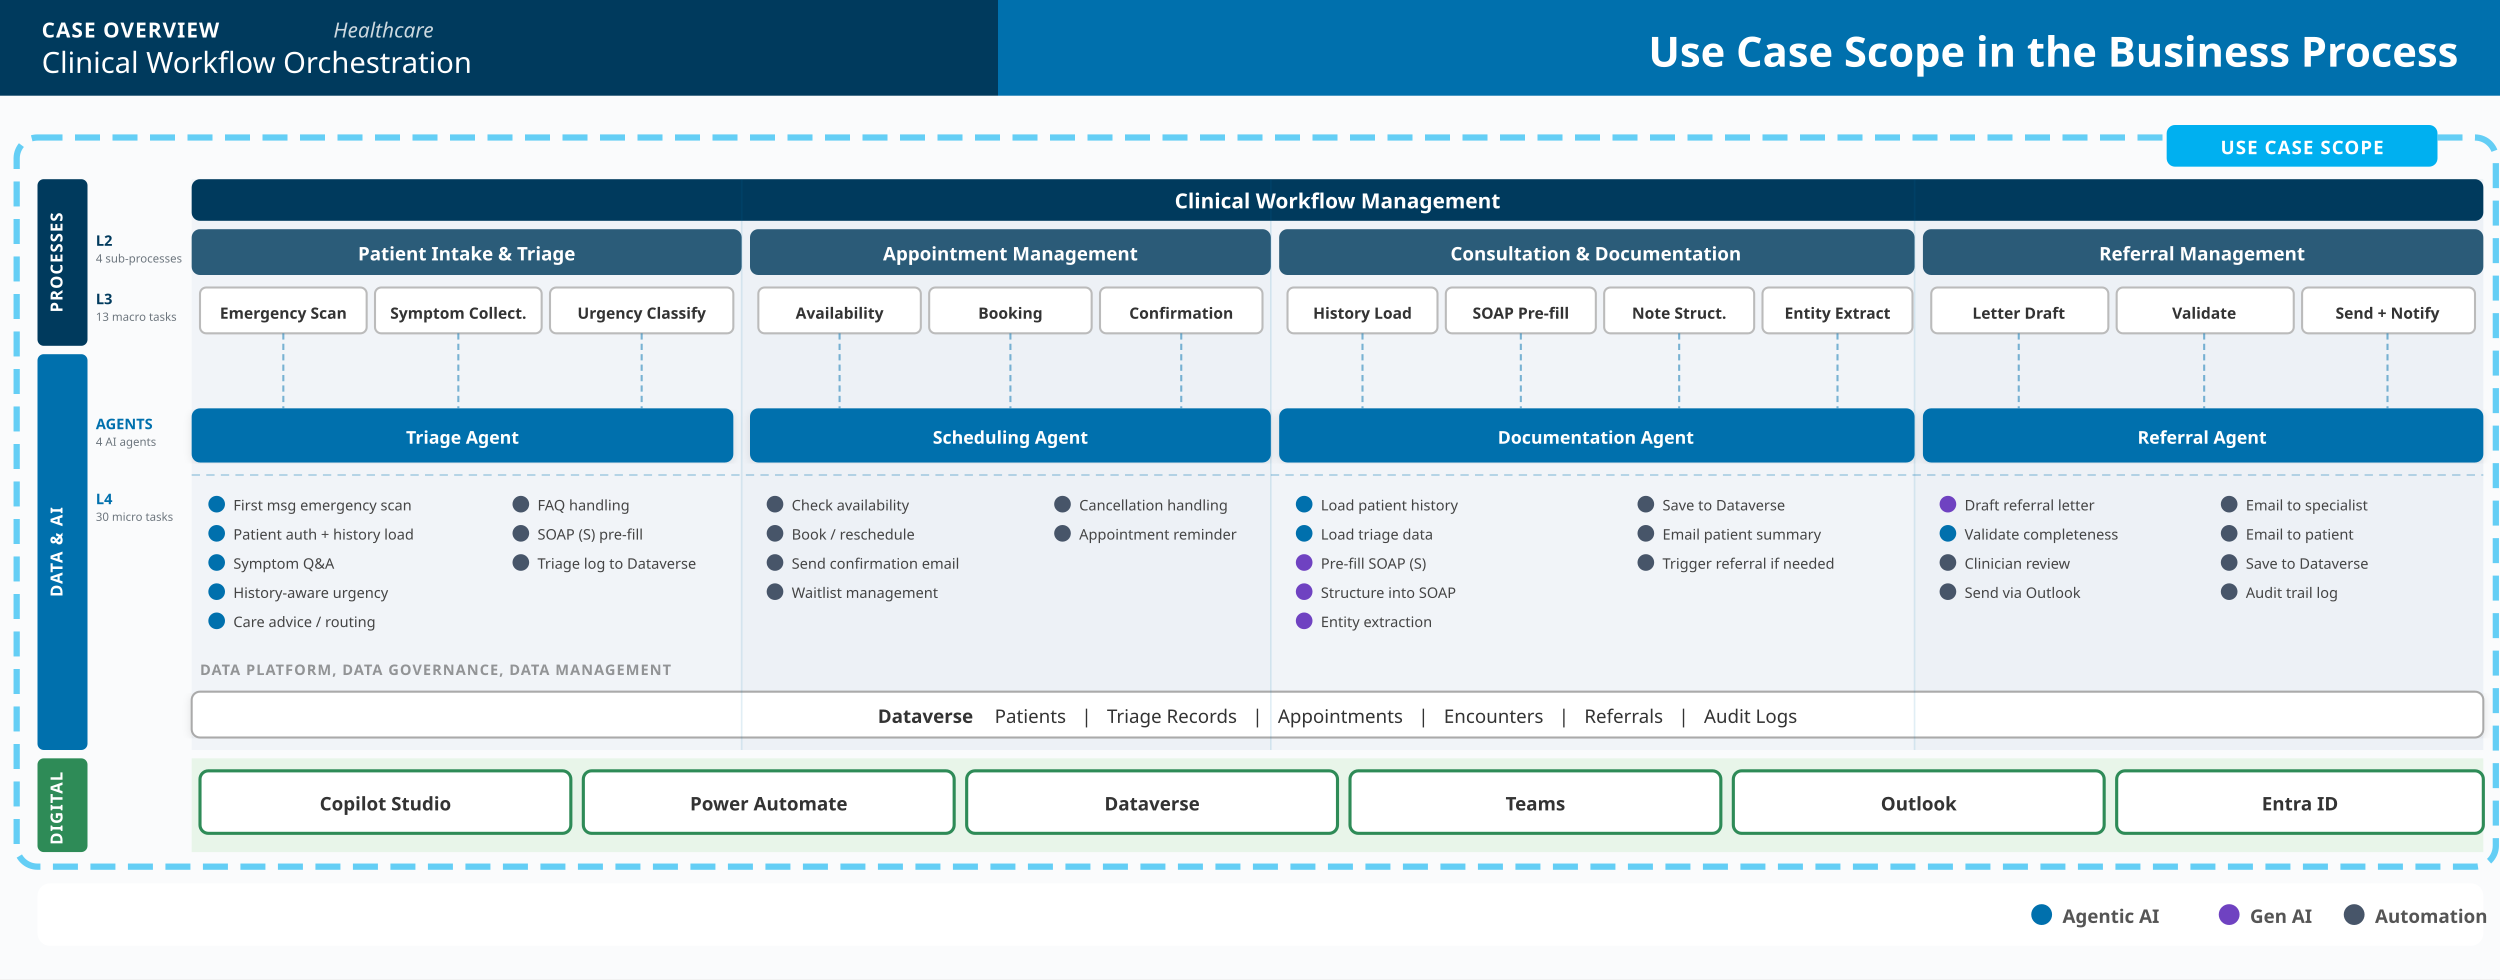
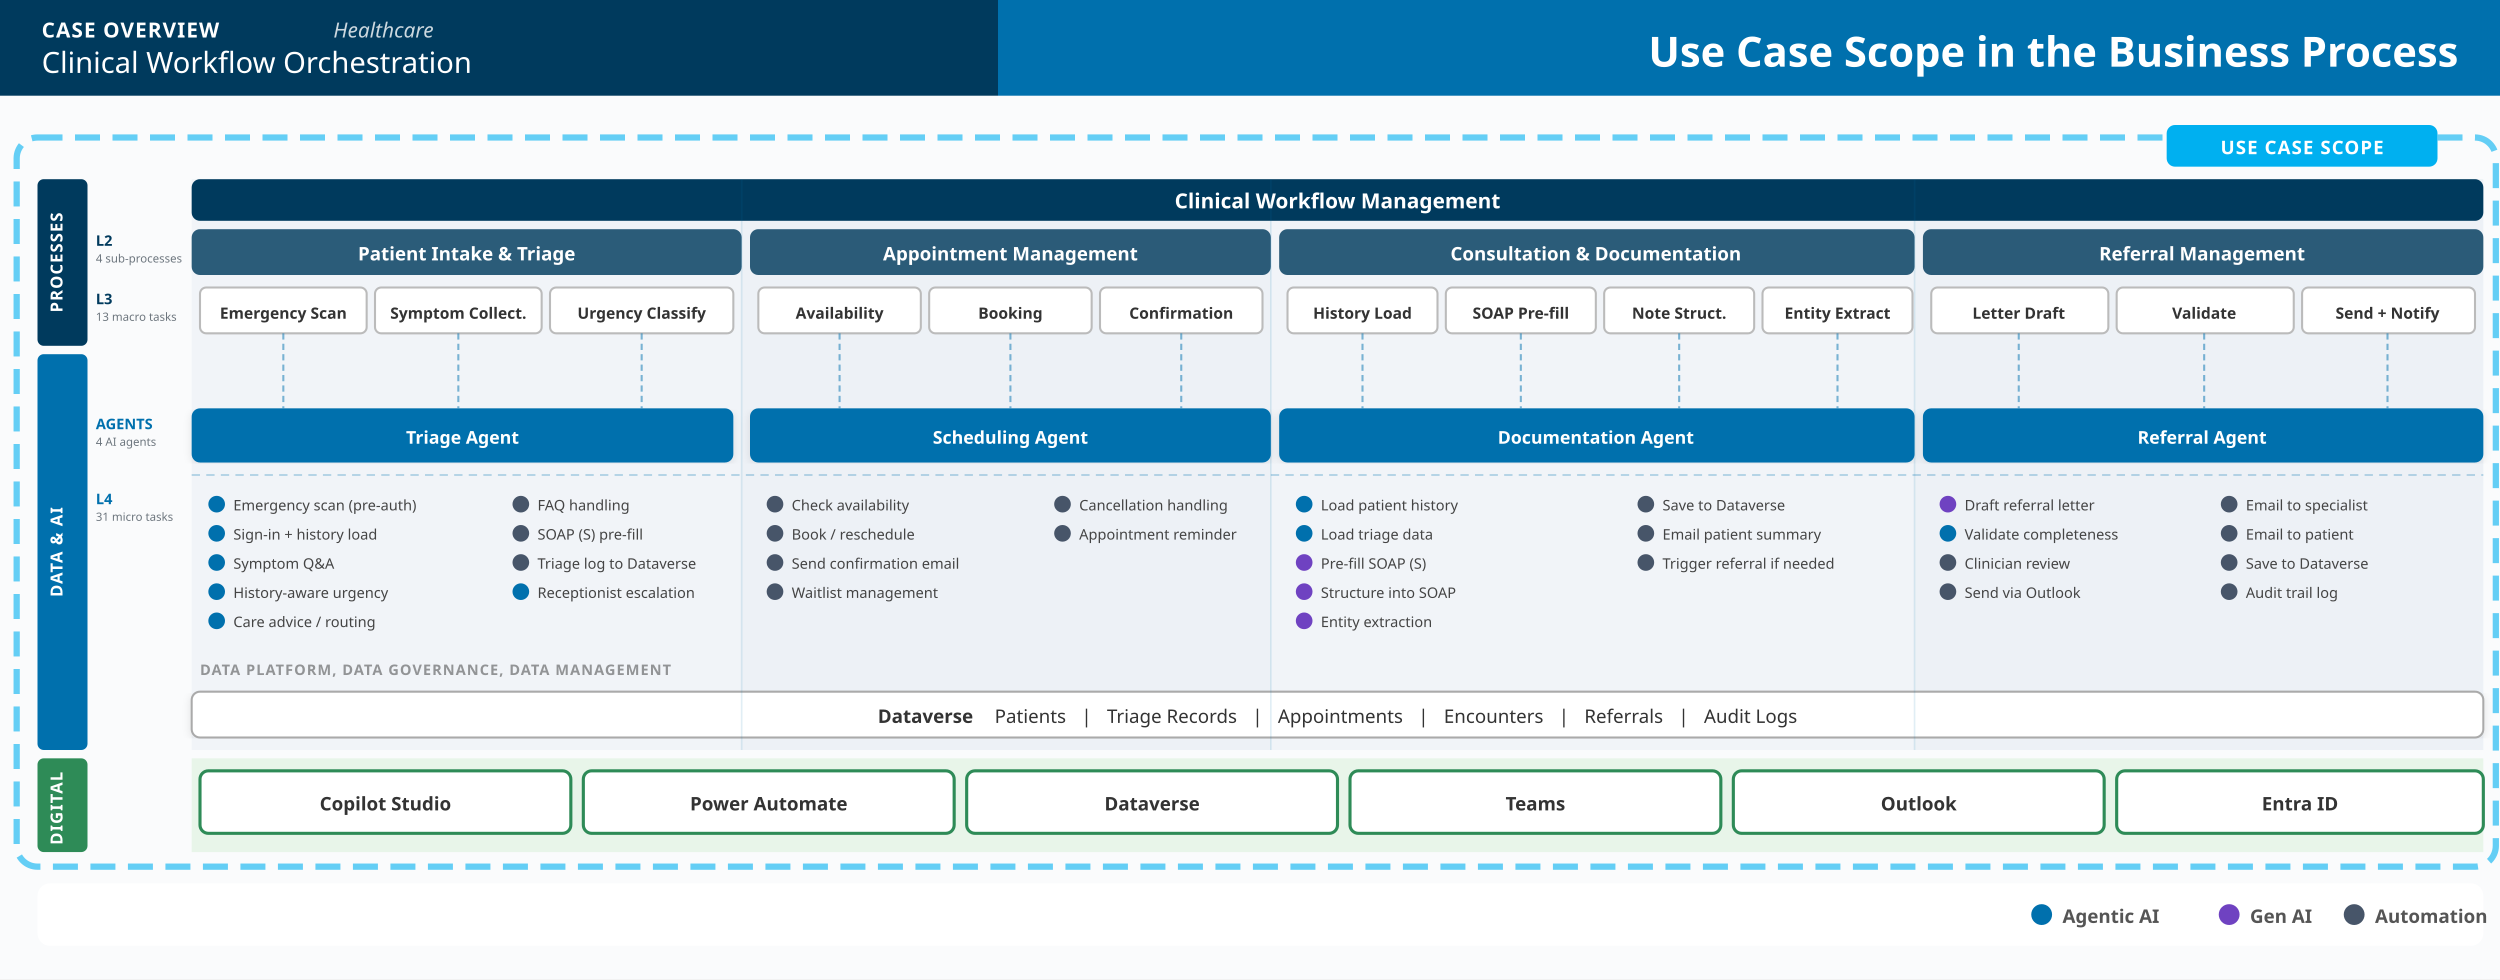
<svg xmlns="http://www.w3.org/2000/svg" viewBox="0 0 1200 470" font-family="'Segoe UI', -apple-system, sans-serif">
  <defs>
    <filter id="shadow" x="-2%" y="-2%" width="104%" height="104%">
      <feDropShadow dx="0" dy="1" stdDeviation="2" flood-opacity="0.1" />
    </filter>
    <linearGradient id="headerGrad" x1="0" y1="0" x2="1" y2="0">
      <stop offset="0%" stop-color="#003A5D" />
      <stop offset="40%" stop-color="#003A5D" />
      <stop offset="40%" stop-color="#0070AD" />
      <stop offset="100%" stop-color="#0070AD" />
    </linearGradient>
  </defs>
  <rect width="1200" height="46" fill="url(#headerGrad)" />
  <text x="20" y="18" fill="white" font-size="10" font-weight="600" letter-spacing="0.5">CASE OVERVIEW</text>
  <text x="160" y="18" fill="white" font-size="10" opacity="0.8" font-style="italic">Healthcare</text>
  <text x="20" y="35" fill="white" font-size="14" font-weight="400">Clinical Workflow Orchestration</text>
  <text x="1180" y="32" text-anchor="end" fill="white" font-size="20" font-weight="700">Use Case Scope in the Business Process</text>
  <rect y="46" width="1200" height="424" fill="#FAFBFC" />
  <rect x="8" y="66" width="1190" height="350" rx="10" fill="none" stroke="#00B0F0" stroke-width="3" stroke-dasharray="12 6" opacity="0.6" />
  <rect x="1040" y="60" width="130" height="20" rx="4" fill="#00B0F0" />
  <text x="1105" y="74" text-anchor="middle" fill="white" font-size="9" font-weight="600" letter-spacing="0.5">USE CASE SCOPE</text>
  <rect x="92" y="86" width="264" height="274" fill="#e8eef3" opacity="0.5" />
  <rect x="356" y="86" width="254" height="274" fill="#dfe8f0" opacity="0.5" />
  <rect x="610" y="86" width="309" height="274" fill="#e8eef3" opacity="0.5" />
  <rect x="919" y="86" width="273" height="274" fill="#dfe8f0" opacity="0.5" />
  <rect x="18" y="86" width="24" height="80" rx="3" fill="#003A5D" />
  <text x="30" y="126" text-anchor="middle" fill="white" font-size="8" font-weight="700" letter-spacing="0.5" transform="rotate(-90 30 126)">PROCESSES</text>
  <text x="46" y="118" fill="#003A5D" font-size="7" font-weight="700">L2</text>
  <text x="46" y="126" fill="#6C757D" font-size="5.5">4 sub-processes</text>
  <text x="46" y="146" fill="#003A5D" font-size="7" font-weight="700">L3</text>
  <text x="46" y="154" fill="#6C757D" font-size="5.5">13 macro tasks</text>
  <rect x="92" y="86" width="1100" height="20" rx="4" fill="#003A5D" />
  <text x="642" y="100" text-anchor="middle" fill="white" font-size="10" font-weight="700">Clinical Workflow Management</text>
  <rect x="92" y="110" width="264" height="22" rx="4" fill="#003A5D" opacity="0.82" />
  <text x="224" y="125" text-anchor="middle" fill="white" font-size="9" font-weight="600">Patient Intake &amp; Triage</text>
  <rect x="360" y="110" width="250" height="22" rx="4" fill="#003A5D" opacity="0.82" />
  <text x="485" y="125" text-anchor="middle" fill="white" font-size="9" font-weight="600">Appointment Management</text>
  <rect x="614" y="110" width="305" height="22" rx="4" fill="#003A5D" opacity="0.82" />
  <text x="766" y="125" text-anchor="middle" fill="white" font-size="9" font-weight="600">Consultation &amp; Documentation</text>
  <rect x="923" y="110" width="269" height="22" rx="4" fill="#003A5D" opacity="0.82" />
  <text x="1057" y="125" text-anchor="middle" fill="white" font-size="9" font-weight="600">Referral Management</text>
  <rect x="96" y="138" width="80" height="22" rx="3" fill="white" stroke="#bbb" stroke-width="1" />
  <text x="136" y="153" text-anchor="middle" fill="#333" font-size="7.5" font-weight="600">Emergency Scan</text>
  <rect x="180" y="138" width="80" height="22" rx="3" fill="white" stroke="#bbb" stroke-width="1" />
  <text x="220" y="153" text-anchor="middle" fill="#333" font-size="7.5" font-weight="600">Symptom Collect.</text>
  <rect x="264" y="138" width="88" height="22" rx="3" fill="white" stroke="#bbb" stroke-width="1" />
  <text x="308" y="153" text-anchor="middle" fill="#333" font-size="7.5" font-weight="600">Urgency Classify</text>
  <rect x="364" y="138" width="78" height="22" rx="3" fill="white" stroke="#bbb" stroke-width="1" />
  <text x="403" y="153" text-anchor="middle" fill="#333" font-size="7.5" font-weight="600">Availability</text>
  <rect x="446" y="138" width="78" height="22" rx="3" fill="white" stroke="#bbb" stroke-width="1" />
  <text x="485" y="153" text-anchor="middle" fill="#333" font-size="7.5" font-weight="600">Booking</text>
  <rect x="528" y="138" width="78" height="22" rx="3" fill="white" stroke="#bbb" stroke-width="1" />
  <text x="567" y="153" text-anchor="middle" fill="#333" font-size="7.5" font-weight="600">Confirmation</text>
  <rect x="618" y="138" width="72" height="22" rx="3" fill="white" stroke="#bbb" stroke-width="1" />
  <text x="654" y="153" text-anchor="middle" fill="#333" font-size="7.5" font-weight="600">History Load</text>
  <rect x="694" y="138" width="72" height="22" rx="3" fill="white" stroke="#bbb" stroke-width="1" />
  <text x="730" y="153" text-anchor="middle" fill="#333" font-size="7.5" font-weight="600">SOAP Pre-fill</text>
  <rect x="770" y="138" width="72" height="22" rx="3" fill="white" stroke="#bbb" stroke-width="1" />
  <text x="806" y="153" text-anchor="middle" fill="#333" font-size="7.5" font-weight="600">Note Struct.</text>
  <rect x="846" y="138" width="72" height="22" rx="3" fill="white" stroke="#bbb" stroke-width="1" />
  <text x="882" y="153" text-anchor="middle" fill="#333" font-size="7.5" font-weight="600">Entity Extract</text>
  <rect x="927" y="138" width="85" height="22" rx="3" fill="white" stroke="#bbb" stroke-width="1" />
  <text x="969" y="153" text-anchor="middle" fill="#333" font-size="7.5" font-weight="600">Letter Draft</text>
  <rect x="1016" y="138" width="85" height="22" rx="3" fill="white" stroke="#bbb" stroke-width="1" />
  <text x="1058" y="153" text-anchor="middle" fill="#333" font-size="7.5" font-weight="600">Validate</text>
  <rect x="1105" y="138" width="83" height="22" rx="3" fill="white" stroke="#bbb" stroke-width="1" />
  <text x="1146" y="153" text-anchor="middle" fill="#333" font-size="7.5" font-weight="600">Send + Notify</text>
  <rect x="18" y="170" width="24" height="190" rx="3" fill="#0070AD" />
  <text x="30" y="265" text-anchor="middle" fill="white" font-size="8" font-weight="700" letter-spacing="0.5" transform="rotate(-90 30 265)">DATA &amp; AI</text>
  <text x="46" y="206" fill="#0070AD" font-size="7" font-weight="700">AGENTS</text>
  <text x="46" y="214" fill="#6C757D" font-size="5.5">4 AI agents</text>
  <text x="46" y="242" fill="#0070AD" font-size="7" font-weight="700">L4</text>
-   <text x="46" y="250" fill="#6C757D" font-size="5.5">30 micro tasks</text>
+   <text x="46" y="250" fill="#6C757D" font-size="5.5">31 micro tasks</text>
  <line x1="136" y1="160" x2="136" y2="196" stroke="#0070AD" stroke-width="1" stroke-dasharray="3 2" opacity="0.5" />
  <line x1="220" y1="160" x2="220" y2="196" stroke="#0070AD" stroke-width="1" stroke-dasharray="3 2" opacity="0.5" />
  <line x1="308" y1="160" x2="308" y2="196" stroke="#0070AD" stroke-width="1" stroke-dasharray="3 2" opacity="0.5" />
  <line x1="403" y1="160" x2="403" y2="196" stroke="#0070AD" stroke-width="1" stroke-dasharray="3 2" opacity="0.5" />
  <line x1="485" y1="160" x2="485" y2="196" stroke="#0070AD" stroke-width="1" stroke-dasharray="3 2" opacity="0.5" />
  <line x1="567" y1="160" x2="567" y2="196" stroke="#0070AD" stroke-width="1" stroke-dasharray="3 2" opacity="0.5" />
  <line x1="654" y1="160" x2="654" y2="196" stroke="#0070AD" stroke-width="1" stroke-dasharray="3 2" opacity="0.5" />
  <line x1="730" y1="160" x2="730" y2="196" stroke="#0070AD" stroke-width="1" stroke-dasharray="3 2" opacity="0.5" />
  <line x1="806" y1="160" x2="806" y2="196" stroke="#0070AD" stroke-width="1" stroke-dasharray="3 2" opacity="0.5" />
  <line x1="882" y1="160" x2="882" y2="196" stroke="#0070AD" stroke-width="1" stroke-dasharray="3 2" opacity="0.5" />
  <line x1="969" y1="160" x2="969" y2="196" stroke="#0070AD" stroke-width="1" stroke-dasharray="3 2" opacity="0.5" />
  <line x1="1058" y1="160" x2="1058" y2="196" stroke="#0070AD" stroke-width="1" stroke-dasharray="3 2" opacity="0.5" />
  <line x1="1146" y1="160" x2="1146" y2="196" stroke="#0070AD" stroke-width="1" stroke-dasharray="3 2" opacity="0.5" />
  <rect x="92" y="196" width="260" height="26" rx="4" fill="#0070AD" filter="url(#shadow)" />
  <text x="222" y="213" text-anchor="middle" fill="white" font-size="8.5" font-weight="600">Triage Agent</text>
  <rect x="360" y="196" width="250" height="26" rx="4" fill="#0070AD" filter="url(#shadow)" />
  <text x="485" y="213" text-anchor="middle" fill="white" font-size="8.5" font-weight="600">Scheduling Agent</text>
  <rect x="614" y="196" width="305" height="26" rx="4" fill="#0070AD" filter="url(#shadow)" />
  <text x="766" y="213" text-anchor="middle" fill="white" font-size="8.5" font-weight="600">Documentation Agent</text>
  <rect x="923" y="196" width="269" height="26" rx="4" fill="#0070AD" filter="url(#shadow)" />
  <text x="1057" y="213" text-anchor="middle" fill="white" font-size="8.5" font-weight="600">Referral Agent</text>
  <line x1="92" y1="228" x2="1192" y2="228" stroke="#0070AD" stroke-width="0.8" stroke-dasharray="4 3" opacity="0.3" />
  <circle cx="104" cy="242" r="4" fill="#0070AD" />
-   <text x="112" y="245" fill="#444" font-size="7">First msg emergency scan</text>
+   <text x="112" y="245" fill="#444" font-size="7">Emergency scan (pre-auth)</text>
  <circle cx="104" cy="256" r="4" fill="#0070AD" />
-   <text x="112" y="259" fill="#444" font-size="7">Patient auth + history load</text>
+   <text x="112" y="259" fill="#444" font-size="7">Sign-in + history load</text>
  <circle cx="104" cy="270" r="4" fill="#0070AD" />
  <text x="112" y="273" fill="#444" font-size="7">Symptom Q&amp;A</text>
  <circle cx="104" cy="284" r="4" fill="#0070AD" />
  <text x="112" y="287" fill="#444" font-size="7">History-aware urgency</text>
  <circle cx="104" cy="298" r="4" fill="#0070AD" />
  <text x="112" y="301" fill="#444" font-size="7">Care advice / routing</text>
  <circle cx="250" cy="242" r="4" fill="#475569" />
  <text x="258" y="245" fill="#444" font-size="7">FAQ handling</text>
  <circle cx="250" cy="256" r="4" fill="#475569" />
  <text x="258" y="259" fill="#444" font-size="7">SOAP (S) pre-fill</text>
  <circle cx="250" cy="270" r="4" fill="#475569" />
  <text x="258" y="273" fill="#444" font-size="7">Triage log to Dataverse</text>
+   <circle cx="250" cy="284" r="4" fill="#0070AD" />
+   <text x="258" y="287" fill="#444" font-size="7">Receptionist escalation</text>
  <circle cx="372" cy="242" r="4" fill="#475569" />
  <text x="380" y="245" fill="#444" font-size="7">Check availability</text>
  <circle cx="372" cy="256" r="4" fill="#475569" />
  <text x="380" y="259" fill="#444" font-size="7">Book / reschedule</text>
  <circle cx="372" cy="270" r="4" fill="#475569" />
  <text x="380" y="273" fill="#444" font-size="7">Send confirmation email</text>
  <circle cx="372" cy="284" r="4" fill="#475569" />
  <text x="380" y="287" fill="#444" font-size="7">Waitlist management</text>
  <circle cx="510" cy="242" r="4" fill="#475569" />
  <text x="518" y="245" fill="#444" font-size="7">Cancellation handling</text>
  <circle cx="510" cy="256" r="4" fill="#475569" />
  <text x="518" y="259" fill="#444" font-size="7">Appointment reminder</text>
  <circle cx="626" cy="242" r="4" fill="#0070AD" />
  <text x="634" y="245" fill="#444" font-size="7">Load patient history</text>
  <circle cx="626" cy="256" r="4" fill="#0070AD" />
  <text x="634" y="259" fill="#444" font-size="7">Load triage data</text>
  <circle cx="626" cy="270" r="4" fill="#6f42c1" />
  <text x="634" y="273" fill="#444" font-size="7">Pre-fill SOAP (S)</text>
  <circle cx="626" cy="284" r="4" fill="#6f42c1" />
  <text x="634" y="287" fill="#444" font-size="7">Structure into SOAP</text>
  <circle cx="626" cy="298" r="4" fill="#6f42c1" />
  <text x="634" y="301" fill="#444" font-size="7">Entity extraction</text>
  <circle cx="790" cy="242" r="4" fill="#475569" />
  <text x="798" y="245" fill="#444" font-size="7">Save to Dataverse</text>
  <circle cx="790" cy="256" r="4" fill="#475569" />
  <text x="798" y="259" fill="#444" font-size="7">Email patient summary</text>
  <circle cx="790" cy="270" r="4" fill="#475569" />
  <text x="798" y="273" fill="#444" font-size="7">Trigger referral if needed</text>
  <circle cx="935" cy="242" r="4" fill="#6f42c1" />
  <text x="943" y="245" fill="#444" font-size="7">Draft referral letter</text>
  <circle cx="935" cy="256" r="4" fill="#0070AD" />
  <text x="943" y="259" fill="#444" font-size="7">Validate completeness</text>
  <circle cx="935" cy="270" r="4" fill="#475569" />
  <text x="943" y="273" fill="#444" font-size="7">Clinician review</text>
  <circle cx="935" cy="284" r="4" fill="#475569" />
  <text x="943" y="287" fill="#444" font-size="7">Send via Outlook</text>
  <circle cx="1070" cy="242" r="4" fill="#475569" />
  <text x="1078" y="245" fill="#444" font-size="7">Email to specialist</text>
  <circle cx="1070" cy="256" r="4" fill="#475569" />
  <text x="1078" y="259" fill="#444" font-size="7">Email to patient</text>
  <circle cx="1070" cy="270" r="4" fill="#475569" />
  <text x="1078" y="273" fill="#444" font-size="7">Save to Dataverse</text>
  <circle cx="1070" cy="284" r="4" fill="#475569" />
  <text x="1078" y="287" fill="#444" font-size="7">Audit trail log</text>
  <text x="96" y="324" fill="#333" font-size="7" font-weight="600" opacity="0.5" letter-spacing="0.5">DATA PLATFORM, DATA GOVERNANCE, DATA MANAGEMENT</text>
  <rect x="92" y="332" width="1100" height="22" rx="4" fill="white" stroke="#aaa" stroke-width="1" filter="url(#shadow)" />
  <text x="642" y="347" text-anchor="middle" fill="#333" font-size="9">
    <tspan font-weight="700">Dataverse</tspan>
    <tspan dx="8">Patients</tspan>
    <tspan dx="5">|</tspan>
    <tspan dx="5">Triage Records</tspan>
    <tspan dx="5">|</tspan>
    <tspan dx="5">Appointments</tspan>
    <tspan dx="5">|</tspan>
    <tspan dx="5">Encounters</tspan>
    <tspan dx="5">|</tspan>
    <tspan dx="5">Referrals</tspan>
    <tspan dx="5">|</tspan>
    <tspan dx="5">Audit Logs</tspan>
  </text>
  <line x1="356" y1="86" x2="356" y2="360" stroke="#0070AD" stroke-width="0.8" opacity="0.12" />
  <line x1="610" y1="86" x2="610" y2="360" stroke="#0070AD" stroke-width="0.8" opacity="0.12" />
  <line x1="919" y1="86" x2="919" y2="360" stroke="#0070AD" stroke-width="0.8" opacity="0.12" />
  <rect x="18" y="364" width="24" height="45" rx="3" fill="#2E8B57" />
  <text x="30" y="388" text-anchor="middle" fill="white" font-size="8" font-weight="700" letter-spacing="0.5" transform="rotate(-90 30 388)">DIGITAL</text>
  <rect x="92" y="364" width="1100" height="45" fill="#e8f5e9" />
  <rect x="96" y="370" width="178" height="30" rx="4" fill="white" stroke="#2E8B57" stroke-width="1.5" />
  <text x="185" y="389" text-anchor="middle" fill="#333" font-size="9" font-weight="600">Copilot Studio</text>
  <rect x="280" y="370" width="178" height="30" rx="4" fill="white" stroke="#2E8B57" stroke-width="1.5" />
  <text x="369" y="389" text-anchor="middle" fill="#333" font-size="9" font-weight="600">Power Automate</text>
  <rect x="464" y="370" width="178" height="30" rx="4" fill="white" stroke="#2E8B57" stroke-width="1.5" />
  <text x="553" y="389" text-anchor="middle" fill="#333" font-size="9" font-weight="600">Dataverse</text>
  <rect x="648" y="370" width="178" height="30" rx="4" fill="white" stroke="#2E8B57" stroke-width="1.5" />
  <text x="737" y="389" text-anchor="middle" fill="#333" font-size="9" font-weight="600">Teams</text>
  <rect x="832" y="370" width="178" height="30" rx="4" fill="white" stroke="#2E8B57" stroke-width="1.5" />
  <text x="921" y="389" text-anchor="middle" fill="#333" font-size="9" font-weight="600">Outlook</text>
  <rect x="1016" y="370" width="176" height="30" rx="4" fill="white" stroke="#2E8B57" stroke-width="1.5" />
  <text x="1104" y="389" text-anchor="middle" fill="#333" font-size="9" font-weight="600">Entra ID</text>
  <rect x="18" y="424" width="1174" height="30" rx="6" fill="white" stroke="none" />
  <circle cx="980" cy="439" r="5" fill="#0070AD" />
  <text x="990" y="443" fill="#555" font-size="9" font-weight="600">Agentic AI</text>
  <circle cx="1070" cy="439" r="5" fill="#6f42c1" />
  <text x="1080" y="443" fill="#555" font-size="9" font-weight="600">Gen AI</text>
  <circle cx="1130" cy="439" r="5" fill="#475569" />
  <text x="1140" y="443" fill="#555" font-size="9" font-weight="600">Automation</text>
</svg>
